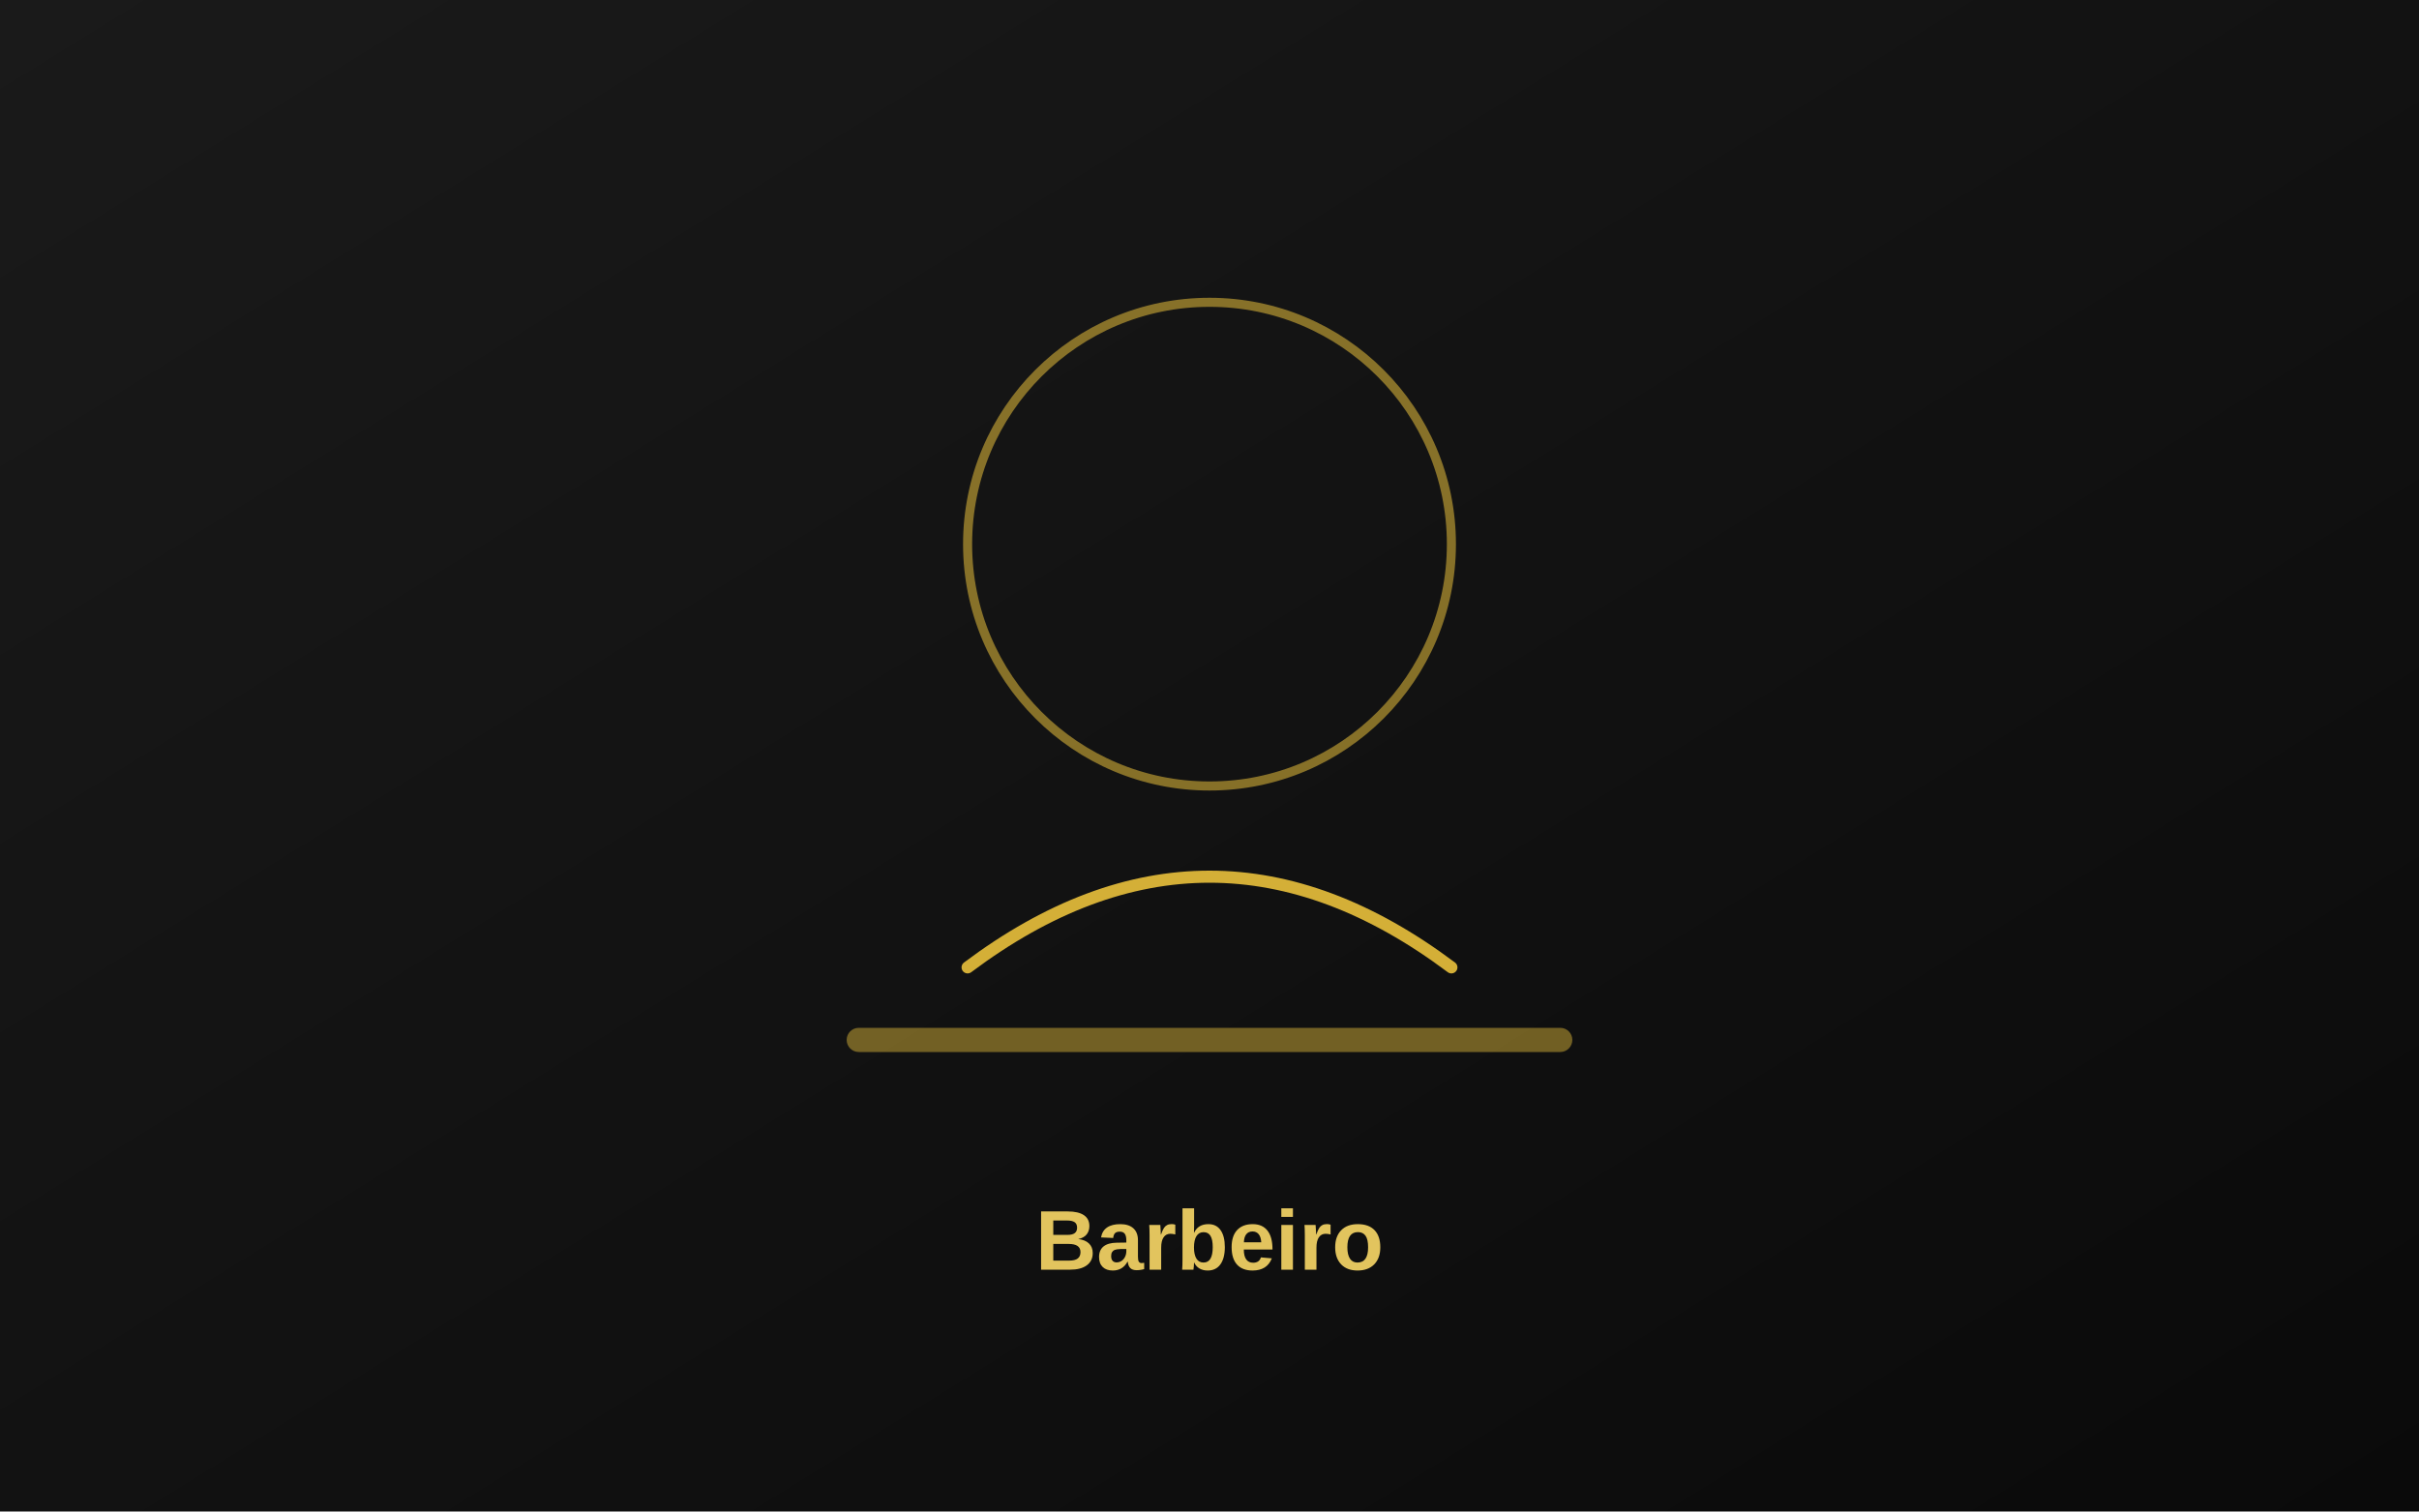
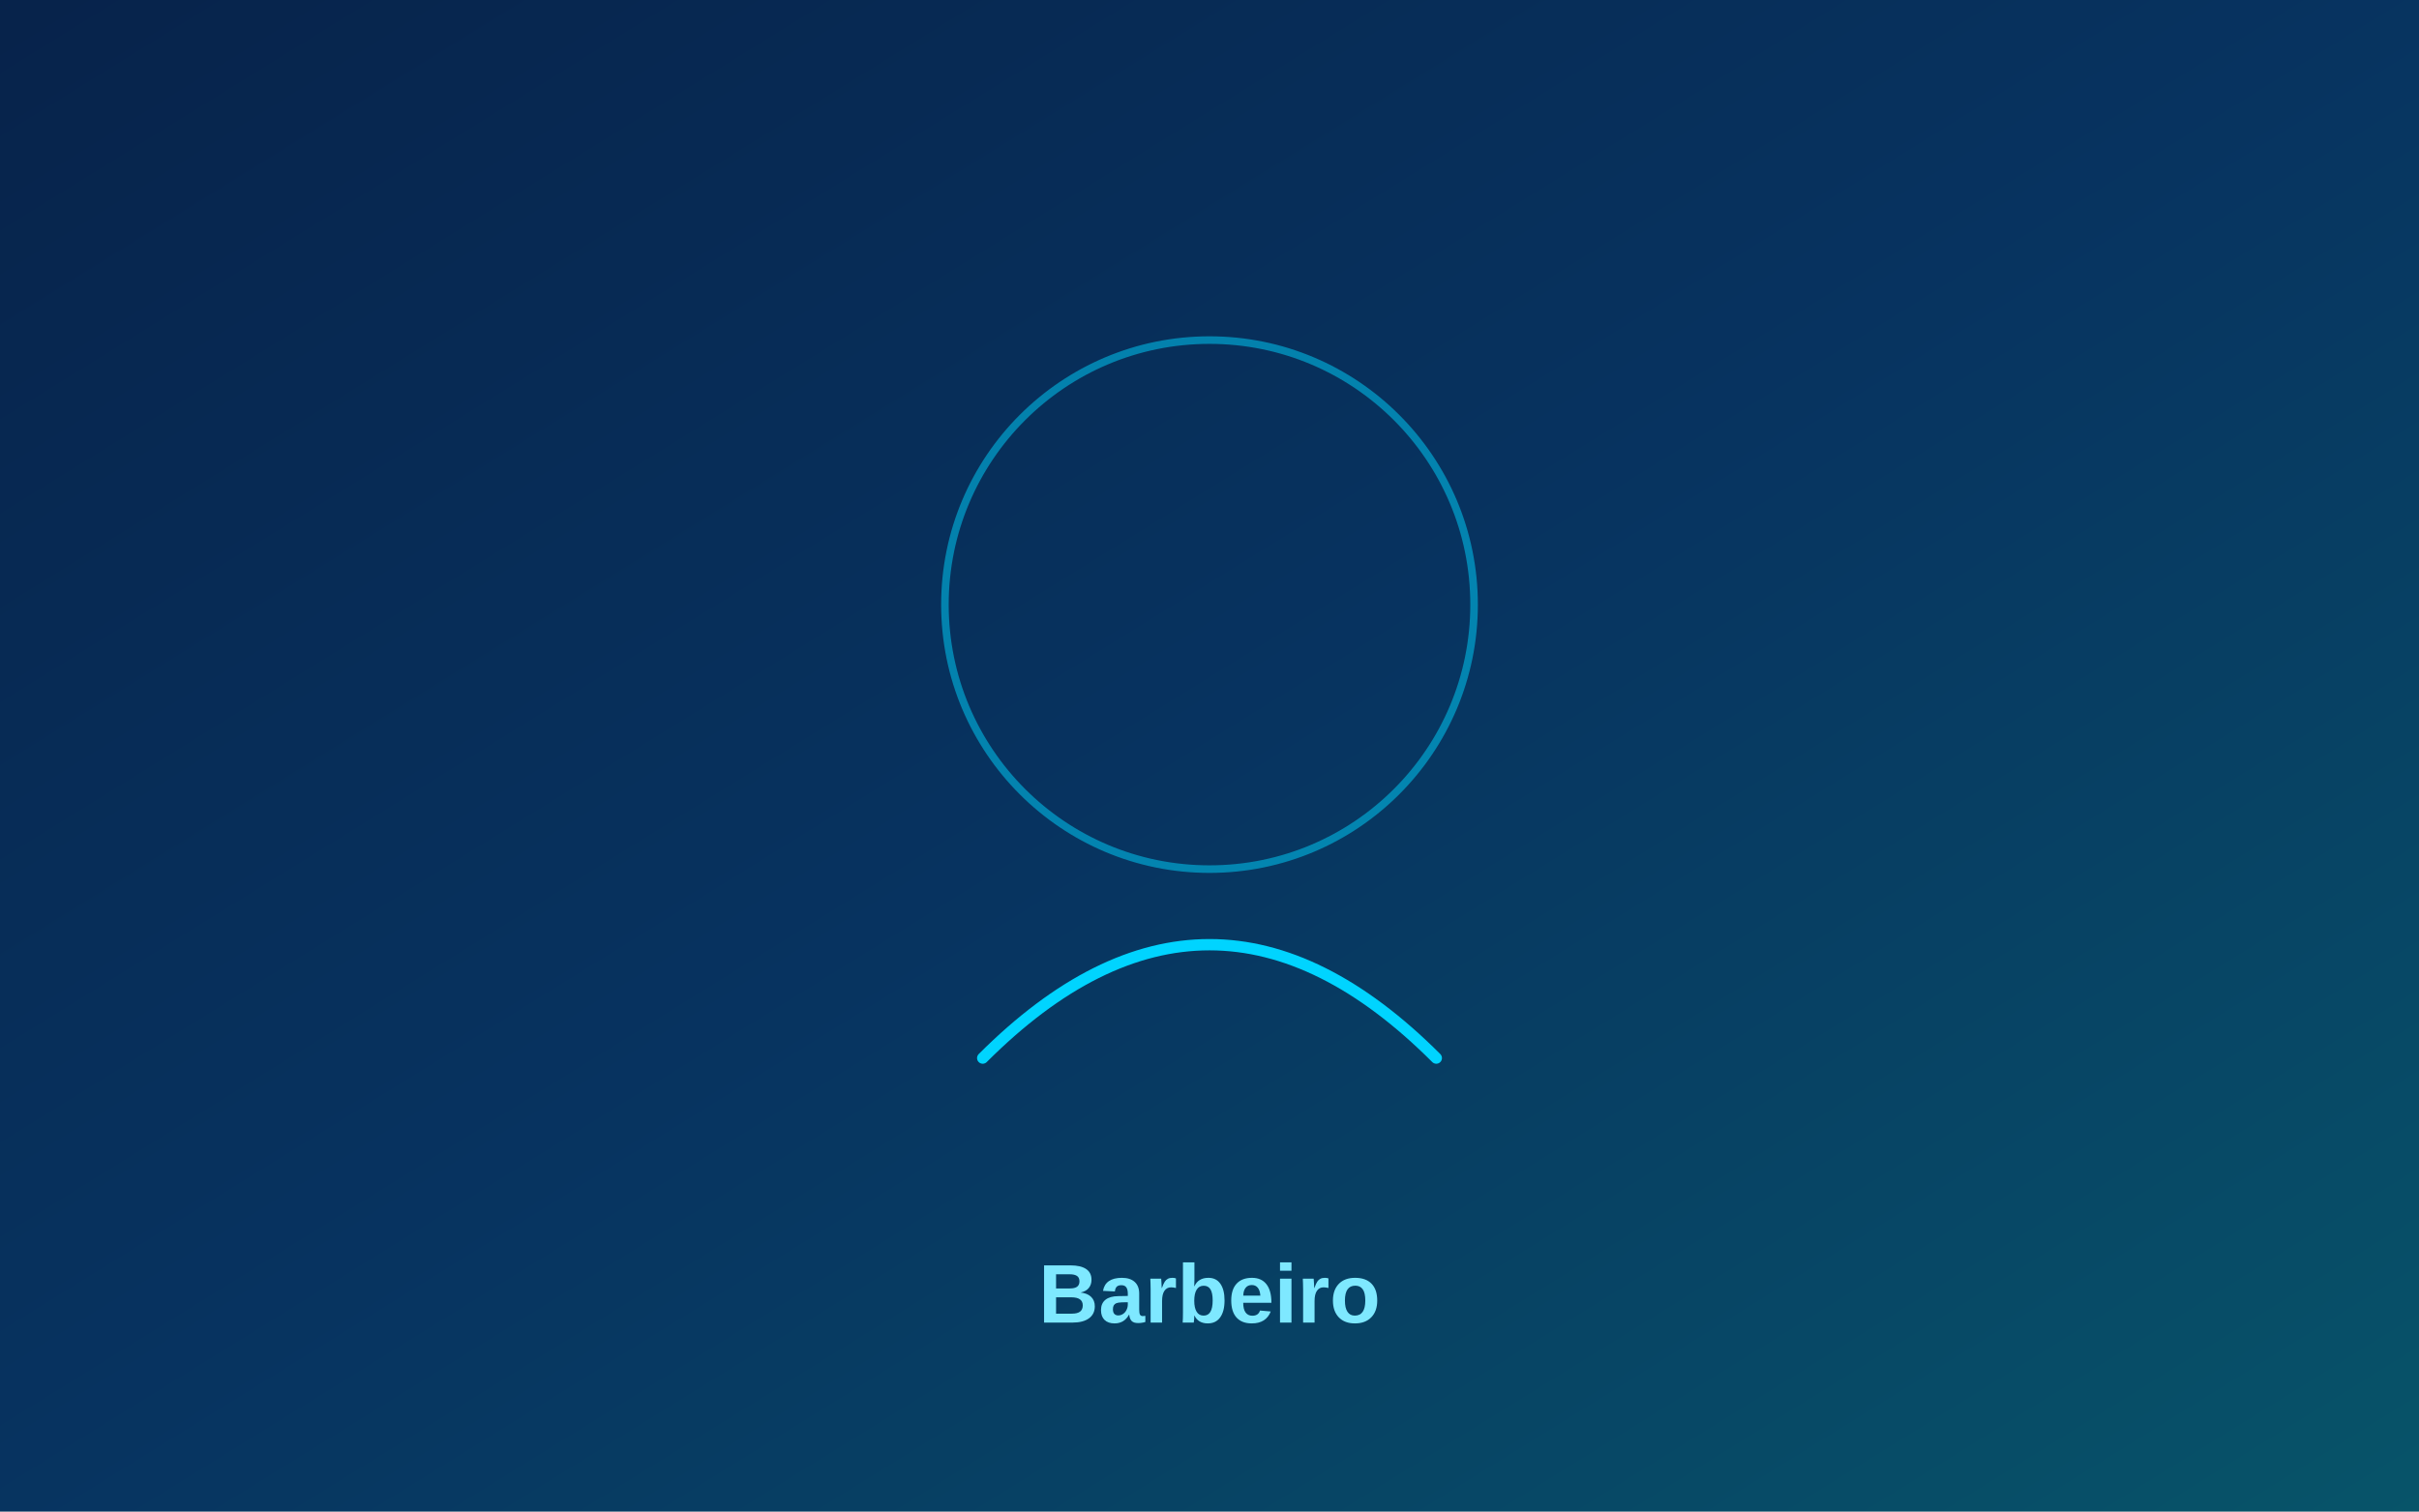
- <svg xmlns="http://www.w3.org/2000/svg" viewBox="0 0 800 500" role="img" aria-label="Curso de Barbeiro">
+ <svg xmlns="http://www.w3.org/2000/svg" viewBox="0 0 640 400" role="img" aria-label="Curso de Barbeiro">
  <defs>
    <linearGradient id="bg" x1="0%" y1="0%" x2="100%" y2="100%">
-       <stop offset="0%" style="stop-color:#1a1a1a" />
-       <stop offset="100%" style="stop-color:#0a0a0a" />
+       <stop offset="0%" stop-color="#0047a8" />
+       <stop offset="50%" stop-color="#0077e6" />
+       <stop offset="100%" stop-color="#00d4ff" />
    </linearGradient>
  </defs>
-   <rect width="800" height="500" fill="url(#bg)" />
-   <circle cx="400" cy="180" r="80" fill="none" stroke="#d4af37" stroke-width="3" opacity="0.6" />
-   <path d="M320 320 Q400 260 480 320" fill="none" stroke="#d4af37" stroke-width="4" stroke-linecap="round" />
-   <rect x="280" y="340" width="240" height="8" rx="4" fill="#d4af37" opacity="0.5" />
-   <text x="400" y="420" text-anchor="middle" fill="#e2c45e" font-family="Arial,sans-serif" font-size="28" font-weight="bold">Barbeiro</text>
+   <rect width="640" height="400" fill="#0a0f18" />
+   <rect width="640" height="400" fill="url(#bg)" opacity="0.35" />
+   <circle cx="320" cy="160" r="70" fill="none" stroke="#00d4ff" stroke-width="2" opacity="0.5" />
+   <path d="M260 280 Q320 220 380 280" fill="none" stroke="#00d4ff" stroke-width="3" stroke-linecap="round" />
+   <text x="320" y="350" text-anchor="middle" fill="#7ee8ff" font-family="Arial,sans-serif" font-size="22" font-weight="600">Barbeiro</text>
</svg>
